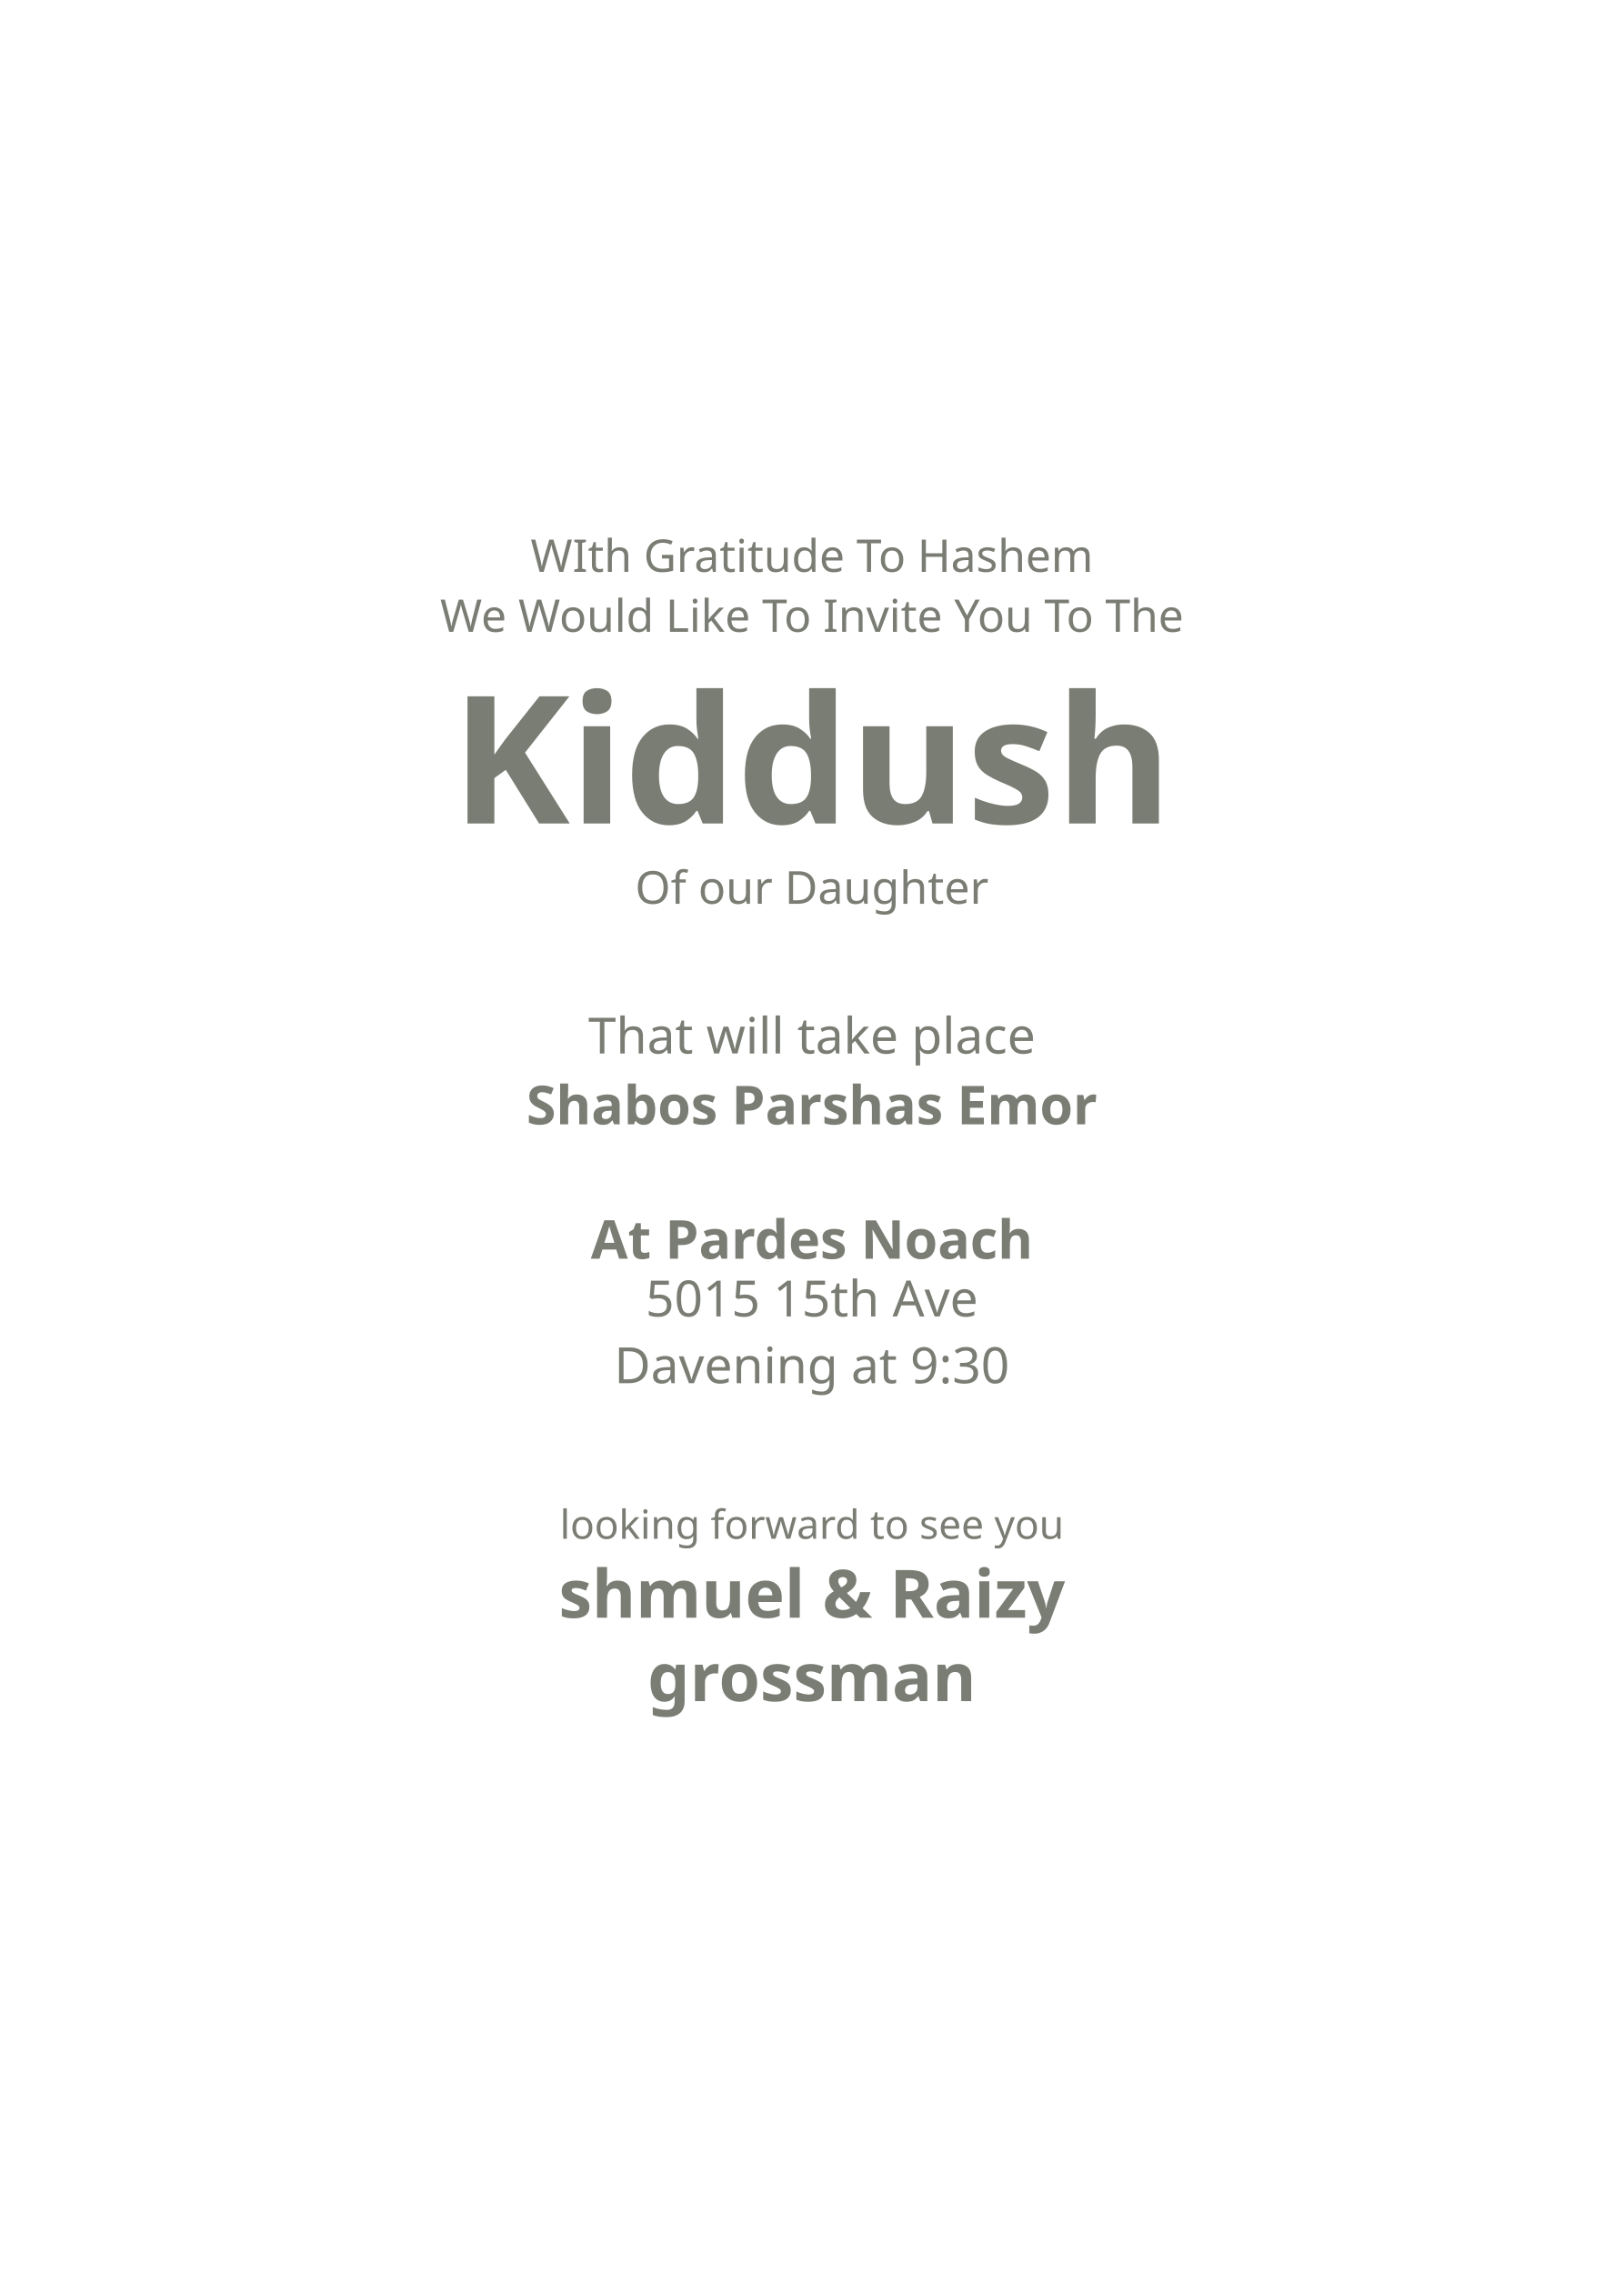
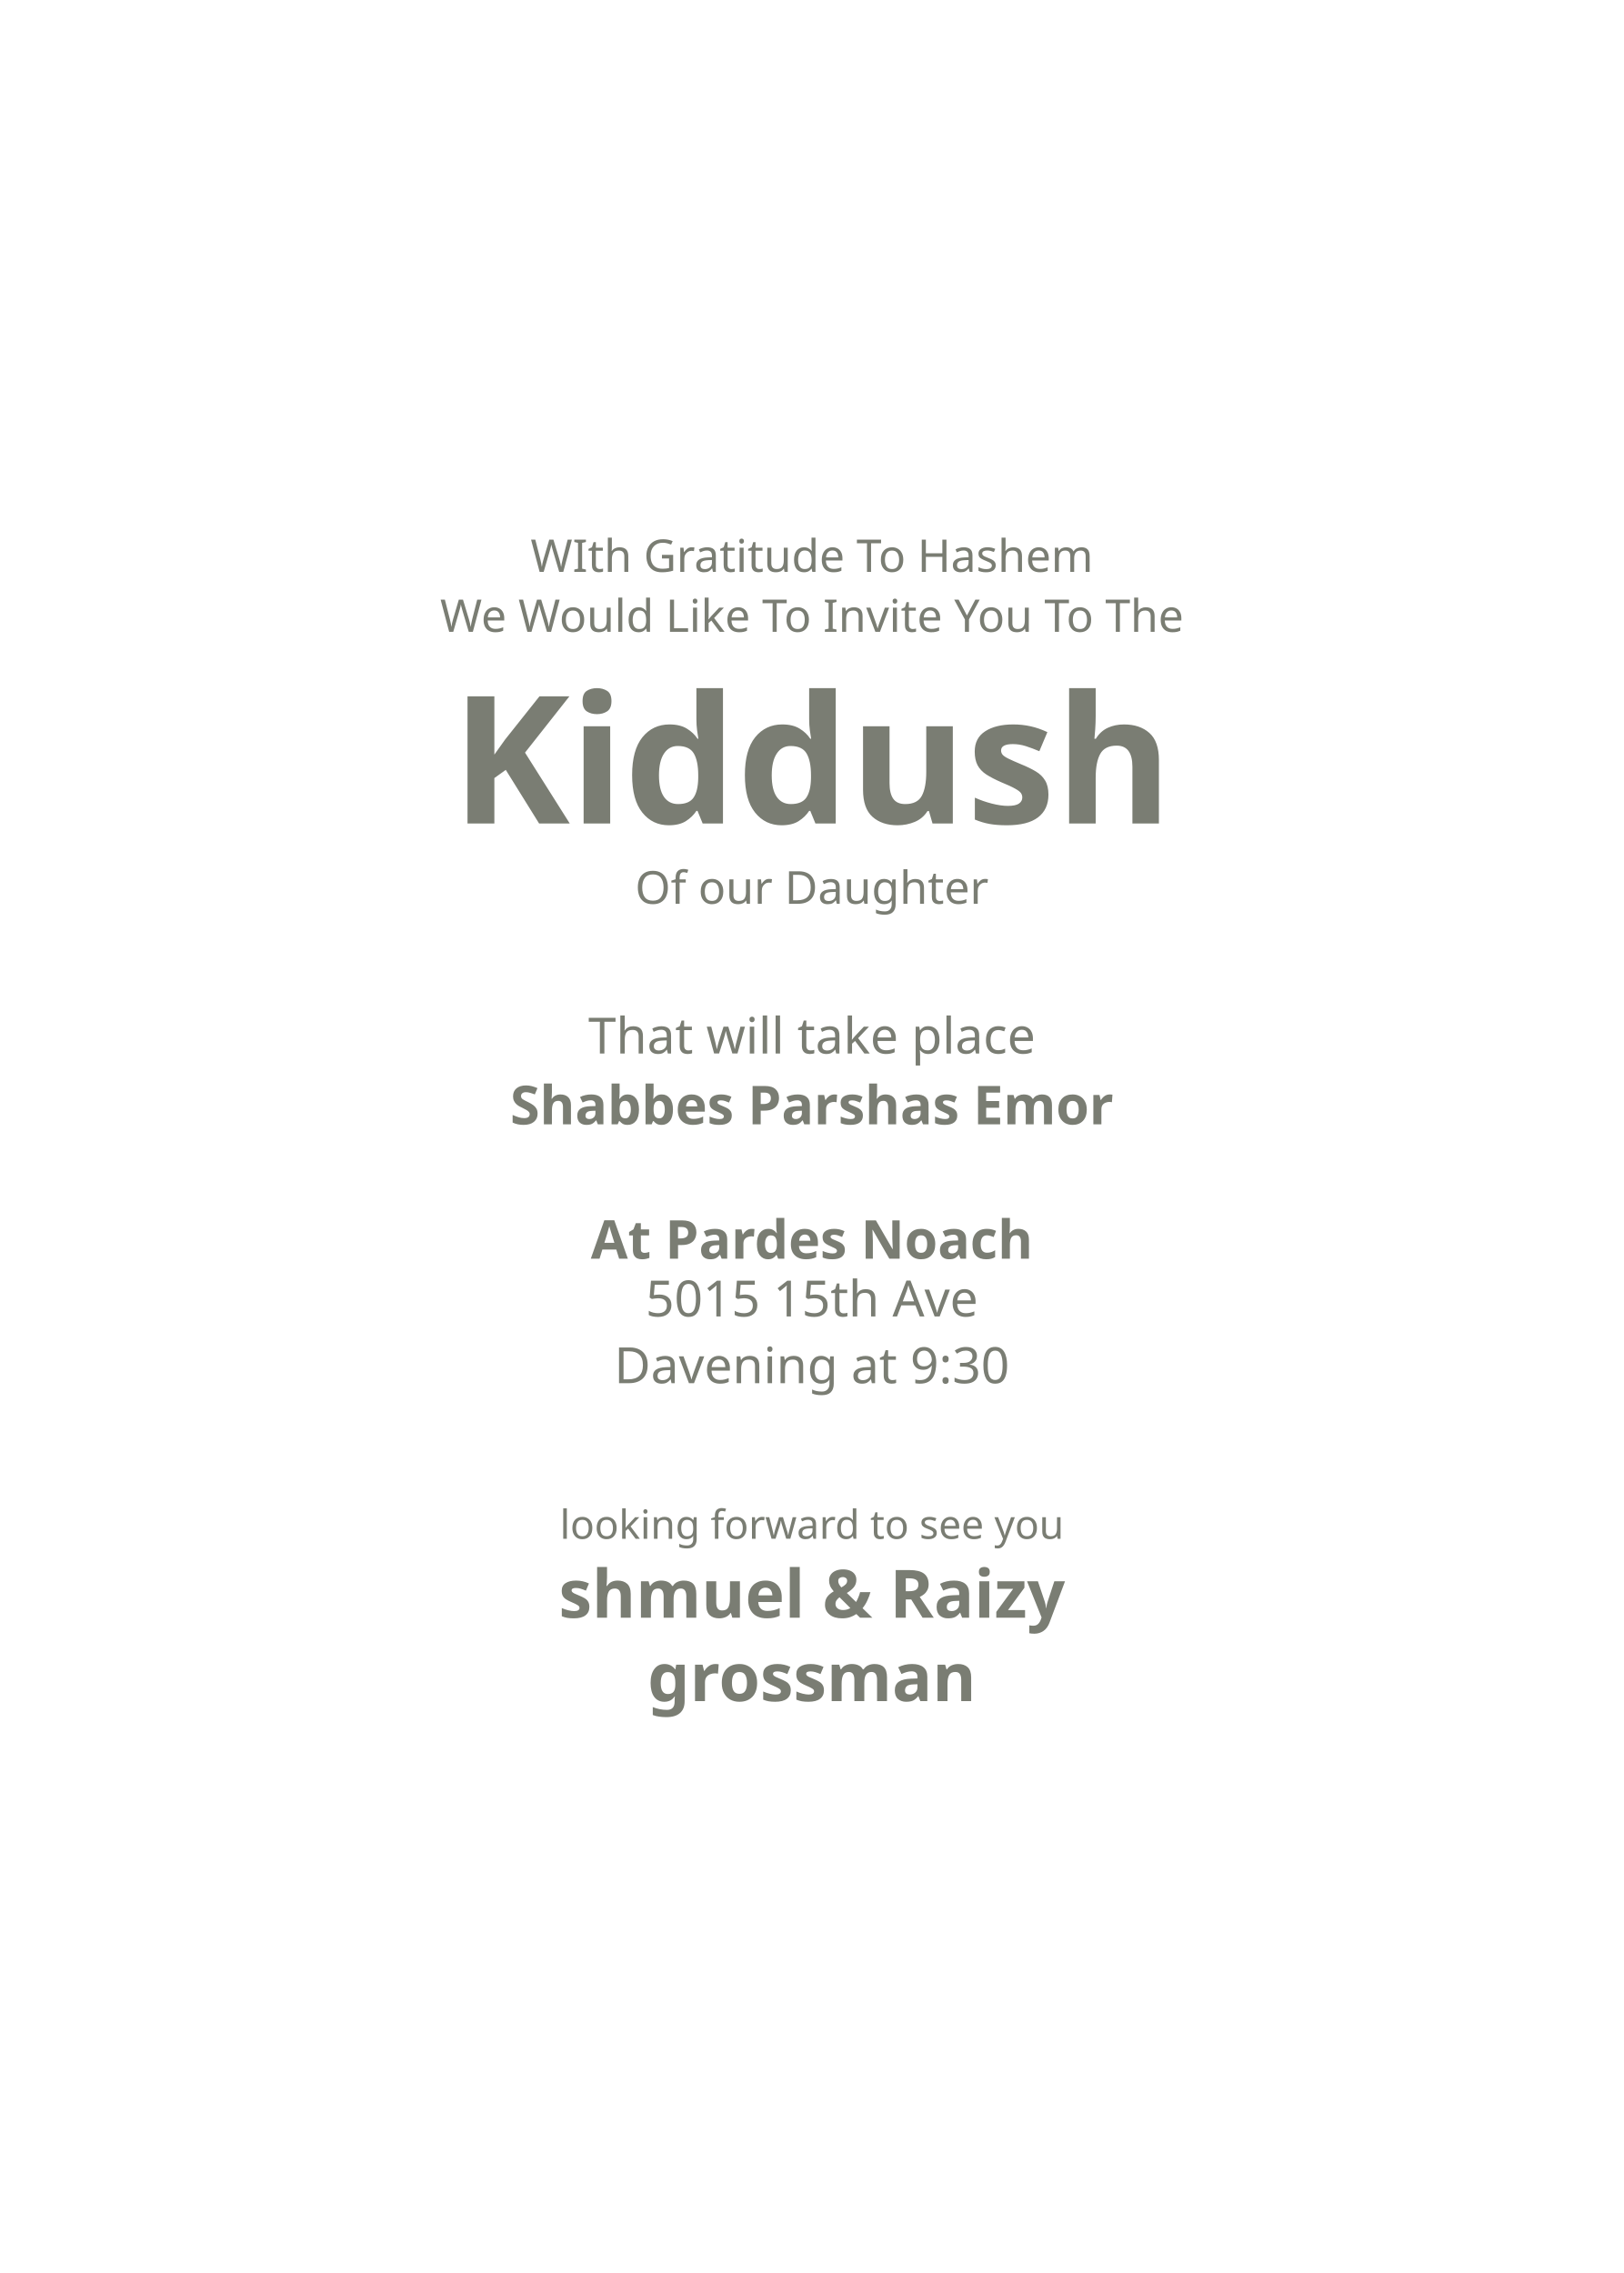
<svg xmlns="http://www.w3.org/2000/svg" id="Layer_1" data-name="Layer 1" viewBox="0 0 360 504">
  <g id="line_1">
    <text transform="translate(180 126.8)" fill="#7a7d73" font-family="Montserrat" font-weight="400" font-size="10" text-anchor="middle">
      <tspan x="0" y="0">WIth Gratitude To Hashem</tspan>
    </text>
  </g>
  <g id="line_2">
    <text transform="translate(180 140.1)" fill="#7a7d73" font-family="Montserrat" font-weight="400" font-size="10" text-anchor="middle">
      <tspan x="0" y="0">We Would Like To Invite You To The</tspan>
    </text>
  </g>
  <g id="line_3">
    <text transform="translate(180 182.6)" fill="#7a7d73" font-family="Montserrat" font-weight="600" font-size="39.5" text-anchor="middle">
      <tspan x="0" y="0">Kiddush</tspan>
    </text>
  </g>
  <g id="line_4">
    <text transform="translate(180 200.4)" fill="#7a7d73" font-family="Montserrat" font-weight="400" font-size="10.1" text-anchor="middle">
      <tspan x="0" y="0">Of our Daughter</tspan>
    </text>
  </g>
  <g id="line_5">
    <text transform="translate(180 233.6)" fill="#7a7d73" font-family="Montserrat" font-weight="400" font-size="11.1" text-anchor="middle">
      <tspan x="0" y="0">That will take place</tspan>
    </text>
  </g>
  <g id="day*">
    <text transform="translate(180 249.3)" fill="#7a7d73" font-family="Montserrat" font-weight="600" font-size="11.9" text-anchor="middle">
-       <tspan x="0" y="0">Shabos Parshas Emor</tspan>
+       <tspan x="0" y="0">Shabbes Parshas Emor</tspan>
    </text>
  </g>
  <g id="hall*">
    <text transform="translate(180 279.1)" fill="#7a7d73" font-family="Montserrat" font-weight="600" font-size="11.9" text-anchor="middle">
      <tspan x="0" y="0">At Pardes Noach</tspan>
    </text>
  </g>
  <g id="street*">
    <text transform="translate(180 291.9)" fill="#7a7d73" font-family="Montserrat" font-weight="400" font-size="11.1" text-anchor="middle">
      <tspan x="0" y="0">5015 15th Ave</tspan>
    </text>
  </g>
  <g id="time*">
    <text transform="translate(180 306.7)" fill="#7a7d73" font-family="Montserrat" font-weight="400" font-size="11.1" text-anchor="middle">
      <tspan x="0" y="0">Davening at 9:30</tspan>
    </text>
  </g>
  <g id="greeting">
    <text transform="translate(180 341.2)" fill="#7a7d73" font-family="Lexend" font-weight="400" font-size="8.9" text-anchor="middle">
      <tspan x="0" y="0">looking forward to see you</tspan>
    </text>
  </g>
  <g id="host_name*">
    <text transform="translate(180 358.7)" fill="#7a7d73" font-family="Montserrat" font-weight="600" font-size="14.8" text-anchor="middle">
      <tspan x="0" y="0">shmuel &amp; Raizy </tspan>
    </text>
  </g>
  <g id="last_name*">
    <text transform="translate(180 377.2)" fill="#7a7d73" font-family="Montserrat" font-weight="600" font-size="14.8" text-anchor="middle">
      <tspan x="0" y="0">grossman</tspan>
    </text>
  </g>
</svg>
